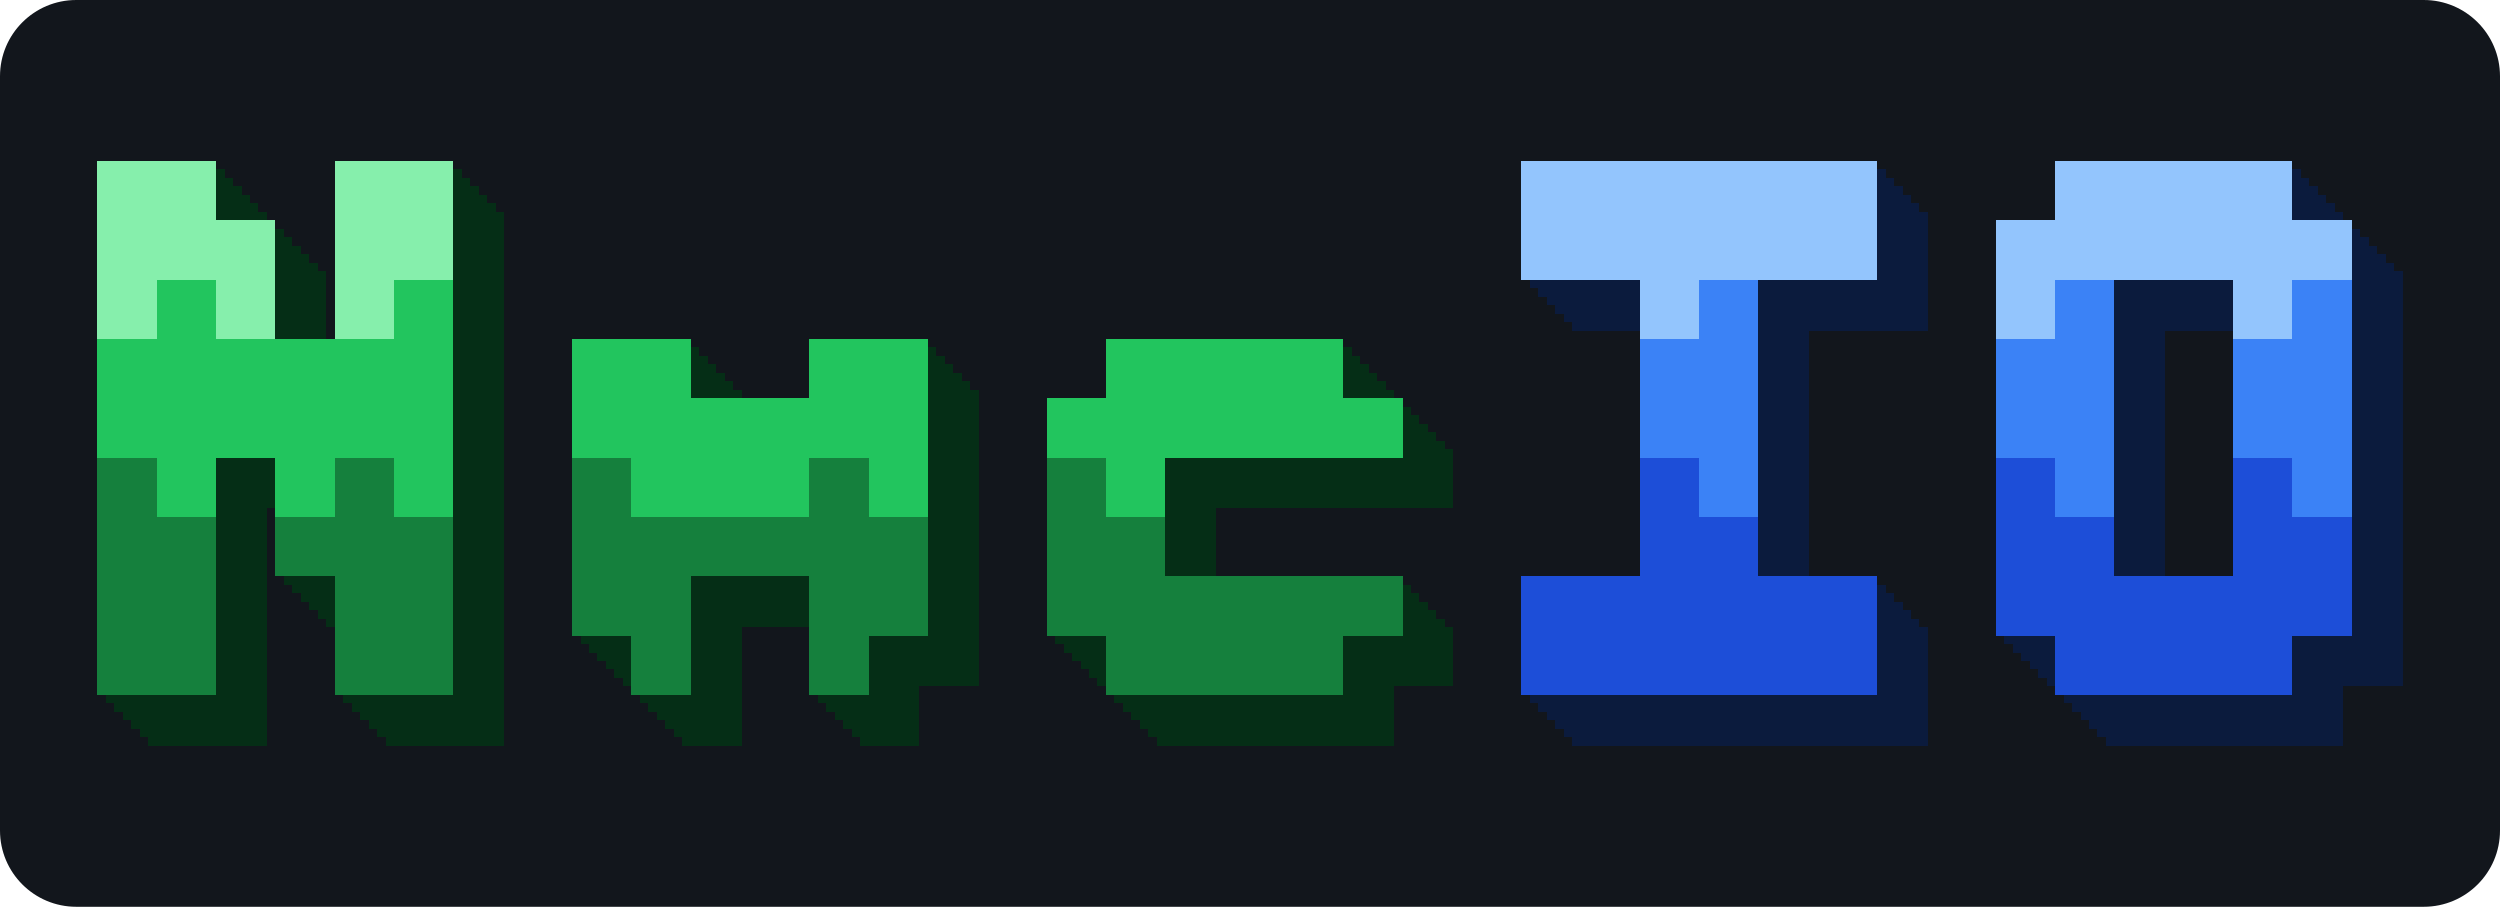
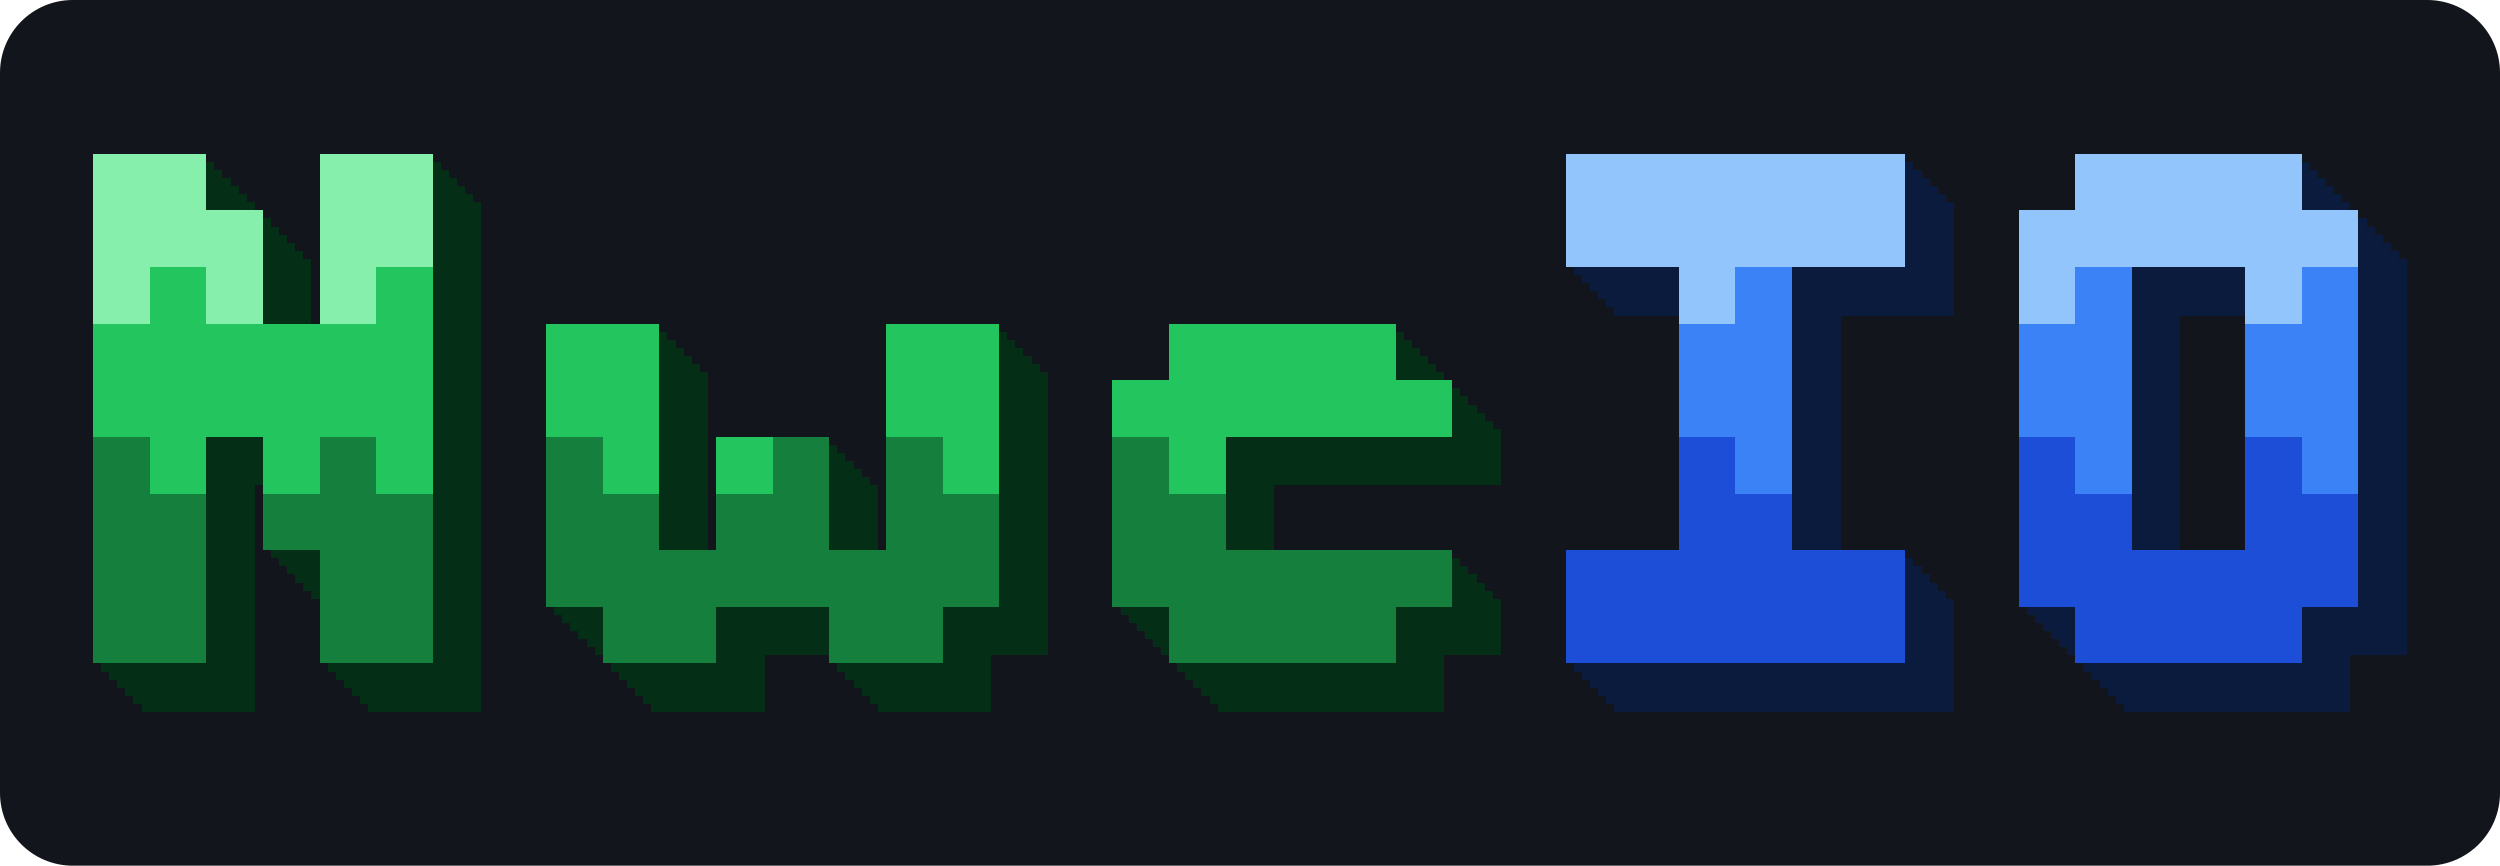
- <svg xmlns="http://www.w3.org/2000/svg" viewBox="0 0 590 214" width="590" height="214" role="img">
-   <rect width="590" height="214" rx="18" fill="#12161C" />
+ <svg xmlns="http://www.w3.org/2000/svg" viewBox="0 0 618 214" width="618" height="214" role="img">
+   <rect width="618" height="214" rx="18" fill="#12161C" />
  <g shape-rendering="crispEdges">
-     <path fill="#052E16" d="M25 40h28v14h-28zM81 40h28v14h-28zM25 54h42v14h-42zM81 54h28v14h-28zM25 68h42v14h-42zM81 68h28v14h-28zM25 82h84v14h-84zM25 96h84v14h-84zM25 110h28v14h-28zM67 110h42v14h-42zM25 124h28v14h-28zM67 124h42v14h-42zM25 138h28v14h-28zM81 138h28v14h-28zM25 152h28v14h-28zM81 152h28v14h-28zM27 42h28v14h-28zM83 42h28v14h-28zM27 56h42v14h-42zM83 56h28v14h-28zM27 70h42v14h-42zM83 70h28v14h-28zM27 84h84v14h-84zM27 98h84v14h-84zM27 112h28v14h-28zM69 112h42v14h-42zM27 126h28v14h-28zM69 126h42v14h-42zM27 140h28v14h-28zM83 140h28v14h-28zM27 154h28v14h-28zM83 154h28v14h-28zM29 44h28v14h-28zM85 44h28v14h-28zM29 58h42v14h-42zM85 58h28v14h-28zM29 72h42v14h-42zM85 72h28v14h-28zM29 86h84v14h-84zM29 100h84v14h-84zM29 114h28v14h-28zM71 114h42v14h-42zM29 128h28v14h-28zM71 128h42v14h-42zM29 142h28v14h-28zM85 142h28v14h-28zM29 156h28v14h-28zM85 156h28v14h-28zM31 46h28v14h-28zM87 46h28v14h-28zM31 60h42v14h-42zM87 60h28v14h-28zM31 74h42v14h-42zM87 74h28v14h-28zM31 88h84v14h-84zM31 102h84v14h-84zM31 116h28v14h-28zM73 116h42v14h-42zM31 130h28v14h-28zM73 130h42v14h-42zM31 144h28v14h-28zM87 144h28v14h-28zM31 158h28v14h-28zM87 158h28v14h-28zM33 48h28v14h-28zM89 48h28v14h-28zM33 62h42v14h-42zM89 62h28v14h-28zM33 76h42v14h-42zM89 76h28v14h-28zM33 90h84v14h-84zM33 104h84v14h-84zM33 118h28v14h-28zM75 118h42v14h-42zM33 132h28v14h-28zM75 132h42v14h-42zM33 146h28v14h-28zM89 146h28v14h-28zM33 160h28v14h-28zM89 160h28v14h-28zM35 50h28v14h-28zM91 50h28v14h-28zM35 64h42v14h-42zM91 64h28v14h-28zM35 78h42v14h-42zM91 78h28v14h-28zM35 92h84v14h-84zM35 106h84v14h-84zM35 120h28v14h-28zM77 120h42v14h-42zM35 134h28v14h-28zM77 134h42v14h-42zM35 148h28v14h-28zM91 148h28v14h-28zM35 162h28v14h-28zM91 162h28v14h-28zM137 82h28v14h-28zM193 82h28v14h-28zM137 96h84v14h-84zM137 110h84v14h-84zM137 124h84v14h-84zM137 138h28v14h-28zM193 138h28v14h-28zM151 152h14v14h-14zM193 152h14v14h-14zM139 84h28v14h-28zM195 84h28v14h-28zM139 98h84v14h-84zM139 112h84v14h-84zM139 126h84v14h-84zM139 140h28v14h-28zM195 140h28v14h-28zM153 154h14v14h-14zM195 154h14v14h-14zM141 86h28v14h-28zM197 86h28v14h-28zM141 100h84v14h-84zM141 114h84v14h-84zM141 128h84v14h-84zM141 142h28v14h-28zM197 142h28v14h-28zM155 156h14v14h-14zM197 156h14v14h-14zM143 88h28v14h-28zM199 88h28v14h-28zM143 102h84v14h-84zM143 116h84v14h-84zM143 130h84v14h-84zM143 144h28v14h-28zM199 144h28v14h-28zM157 158h14v14h-14zM199 158h14v14h-14zM145 90h28v14h-28zM201 90h28v14h-28zM145 104h84v14h-84zM145 118h84v14h-84zM145 132h84v14h-84zM145 146h28v14h-28zM201 146h28v14h-28zM159 160h14v14h-14zM201 160h14v14h-14zM147 92h28v14h-28zM203 92h28v14h-28zM147 106h84v14h-84zM147 120h84v14h-84zM147 134h84v14h-84zM147 148h28v14h-28zM203 148h28v14h-28zM161 162h14v14h-14zM203 162h14v14h-14zM263 82h56v14h-56zM249 96h84v14h-84zM249 110h28v14h-28zM249 124h28v14h-28zM249 138h84v14h-84zM263 152h56v14h-56zM265 84h56v14h-56zM251 98h84v14h-84zM251 112h28v14h-28zM251 126h28v14h-28zM251 140h84v14h-84zM265 154h56v14h-56zM267 86h56v14h-56zM253 100h84v14h-84zM253 114h28v14h-28zM253 128h28v14h-28zM253 142h84v14h-84zM267 156h56v14h-56zM269 88h56v14h-56zM255 102h84v14h-84zM255 116h28v14h-28zM255 130h28v14h-28zM255 144h84v14h-84zM269 158h56v14h-56zM271 90h56v14h-56zM257 104h84v14h-84zM257 118h28v14h-28zM257 132h28v14h-28zM257 146h84v14h-84zM271 160h56v14h-56zM273 92h56v14h-56zM259 106h84v14h-84zM259 120h28v14h-28zM259 134h28v14h-28zM259 148h84v14h-84zM273 162h56v14h-56z" />
+     <path fill="#052E16" d="M25 40h28v14h-28zM81 40h28v14h-28zM25 54h42v14h-42zM81 54h28v14h-28zM25 68h42v14h-42zM81 68h28v14h-28zM25 82h84v14h-84zM25 96h84v14h-84zM25 110h28v14h-28zM67 110h42v14h-42zM25 124h28v14h-28zM67 124h42v14h-42zM25 138h28v14h-28zM81 138h28v14h-28zM25 152h28v14h-28zM81 152h28v14h-28zM27 42h28v14h-28zM83 42h28v14h-28zM27 56h42v14h-42zM83 56h28v14h-28zM27 70h42v14h-42zM83 70h28v14h-28zM27 84h84v14h-84zM27 98h84v14h-84zM27 112h28v14h-28zM69 112h42v14h-42zM27 126h28v14h-28zM69 126h42v14h-42zM27 140h28v14h-28zM83 140h28v14h-28zM27 154h28v14h-28zM83 154h28v14h-28zM29 44h28v14h-28zM85 44h28v14h-28zM29 58h42v14h-42zM85 58h28v14h-28zM29 72h42v14h-42zM85 72h28v14h-28zM29 86h84v14h-84zM29 100h84v14h-84zM29 114h28v14h-28zM71 114h42v14h-42zM29 128h28v14h-28zM71 128h42v14h-42zM29 142h28v14h-28zM85 142h28v14h-28zM29 156h28v14h-28zM85 156h28v14h-28zM31 46h28v14h-28zM87 46h28v14h-28zM31 60h42v14h-42zM87 60h28v14h-28zM31 74h42v14h-42zM87 74h28v14h-28zM31 88h84v14h-84zM31 102h84v14h-84zM31 116h28v14h-28zM73 116h42v14h-42zM31 130h28v14h-28zM73 130h42v14h-42zM31 144h28v14h-28zM87 144h28v14h-28zM31 158h28v14h-28zM87 158h28v14h-28zM33 48h28v14h-28zM89 48h28v14h-28zM33 62h42v14h-42zM89 62h28v14h-28zM33 76h42v14h-42zM89 76h28v14h-28zM33 90h84v14h-84zM33 104h84v14h-84zM33 118h28v14h-28zM75 118h42v14h-42zM33 132h28v14h-28zM75 132h42v14h-42zM33 146h28v14h-28zM89 146h28v14h-28zM33 160h28v14h-28zM89 160h28v14h-28zM35 50h28v14h-28zM91 50h28v14h-28zM35 64h42v14h-42zM91 64h28v14h-28zM35 78h42v14h-42zM91 78h28v14h-28zM35 92h84v14h-84zM35 106h84v14h-84zM35 120h28v14h-28zM77 120h42v14h-42zM35 134h28v14h-28zM77 134h42v14h-42zM35 148h28v14h-28zM91 148h28v14h-28zM35 162h28v14h-28zM91 162h28v14h-28zM137 82h28v14h-28zM221 82h28v14h-28zM137 96h28v14h-28zM221 96h28v14h-28zM137 110h28v14h-28zM179 110h28v14h-28zM221 110h28v14h-28zM137 124h28v14h-28zM179 124h28v14h-28zM221 124h28v14h-28zM137 138h112v14h-112zM151 152h28v14h-28zM207 152h28v14h-28zM139 84h28v14h-28zM223 84h28v14h-28zM139 98h28v14h-28zM223 98h28v14h-28zM139 112h28v14h-28zM181 112h28v14h-28zM223 112h28v14h-28zM139 126h28v14h-28zM181 126h28v14h-28zM223 126h28v14h-28zM139 140h112v14h-112zM153 154h28v14h-28zM209 154h28v14h-28zM141 86h28v14h-28zM225 86h28v14h-28zM141 100h28v14h-28zM225 100h28v14h-28zM141 114h28v14h-28zM183 114h28v14h-28zM225 114h28v14h-28zM141 128h28v14h-28zM183 128h28v14h-28zM225 128h28v14h-28zM141 142h112v14h-112zM155 156h28v14h-28zM211 156h28v14h-28zM143 88h28v14h-28zM227 88h28v14h-28zM143 102h28v14h-28zM227 102h28v14h-28zM143 116h28v14h-28zM185 116h28v14h-28zM227 116h28v14h-28zM143 130h28v14h-28zM185 130h28v14h-28zM227 130h28v14h-28zM143 144h112v14h-112zM157 158h28v14h-28zM213 158h28v14h-28zM145 90h28v14h-28zM229 90h28v14h-28zM145 104h28v14h-28zM229 104h28v14h-28zM145 118h28v14h-28zM187 118h28v14h-28zM229 118h28v14h-28zM145 132h28v14h-28zM187 132h28v14h-28zM229 132h28v14h-28zM145 146h112v14h-112zM159 160h28v14h-28zM215 160h28v14h-28zM147 92h28v14h-28zM231 92h28v14h-28zM147 106h28v14h-28zM231 106h28v14h-28zM147 120h28v14h-28zM189 120h28v14h-28zM231 120h28v14h-28zM147 134h28v14h-28zM189 134h28v14h-28zM231 134h28v14h-28zM147 148h112v14h-112zM161 162h28v14h-28zM217 162h28v14h-28zM291 82h56v14h-56zM277 96h84v14h-84zM277 110h28v14h-28zM277 124h28v14h-28zM277 138h84v14h-84zM291 152h56v14h-56zM293 84h56v14h-56zM279 98h84v14h-84zM279 112h28v14h-28zM279 126h28v14h-28zM279 140h84v14h-84zM293 154h56v14h-56zM295 86h56v14h-56zM281 100h84v14h-84zM281 114h28v14h-28zM281 128h28v14h-28zM281 142h84v14h-84zM295 156h56v14h-56zM297 88h56v14h-56zM283 102h84v14h-84zM283 116h28v14h-28zM283 130h28v14h-28zM283 144h84v14h-84zM297 158h56v14h-56zM299 90h56v14h-56zM285 104h84v14h-84zM285 118h28v14h-28zM285 132h28v14h-28zM285 146h84v14h-84zM299 160h56v14h-56zM301 92h56v14h-56zM287 106h84v14h-84zM287 120h28v14h-28zM287 134h28v14h-28zM287 148h84v14h-84zM301 162h56v14h-56z" />
    <path fill="#86EFAC" d="M23 38h28v14h-28zM79 38h28v14h-28zM23 52h42v14h-42zM79 52h28v14h-28zM23 66h14v14h-14zM51 66h14v14h-14zM79 66h14v14h-14z" />
-     <path fill="#22C55E" d="M37 66h14v14h-14zM93 66h14v14h-14zM23 80h84v14h-84zM23 94h84v14h-84zM37 108h14v14h-14zM65 108h14v14h-14zM93 108h14v14h-14zM135 80h28v14h-28zM191 80h28v14h-28zM135 94h84v14h-84zM149 108h42v14h-42zM205 108h14v14h-14zM261 80h56v14h-56zM247 94h84v14h-84zM261 108h14v14h-14z" />
-     <path fill="#15803D" d="M23 108h14v14h-14zM79 108h14v14h-14zM23 122h28v14h-28zM65 122h42v14h-42zM23 136h28v14h-28zM79 136h28v14h-28zM23 150h28v14h-28zM79 150h28v14h-28zM135 108h14v14h-14zM191 108h14v14h-14zM135 122h84v14h-84zM135 136h28v14h-28zM191 136h28v14h-28zM149 150h14v14h-14zM191 150h14v14h-14zM247 108h14v14h-14zM247 122h28v14h-28zM247 136h84v14h-84zM261 150h56v14h-56z" />
-     <path fill="#0B1B3D" d="M361 40h84v14h-84zM361 54h84v14h-84zM389 68h28v14h-28zM389 82h28v14h-28zM389 96h28v14h-28zM389 110h28v14h-28zM389 124h28v14h-28zM361 138h84v14h-84zM361 152h84v14h-84zM363 42h84v14h-84zM363 56h84v14h-84zM391 70h28v14h-28zM391 84h28v14h-28zM391 98h28v14h-28zM391 112h28v14h-28zM391 126h28v14h-28zM363 140h84v14h-84zM363 154h84v14h-84zM365 44h84v14h-84zM365 58h84v14h-84zM393 72h28v14h-28zM393 86h28v14h-28zM393 100h28v14h-28zM393 114h28v14h-28zM393 128h28v14h-28zM365 142h84v14h-84zM365 156h84v14h-84zM367 46h84v14h-84zM367 60h84v14h-84zM395 74h28v14h-28zM395 88h28v14h-28zM395 102h28v14h-28zM395 116h28v14h-28zM395 130h28v14h-28zM367 144h84v14h-84zM367 158h84v14h-84zM369 48h84v14h-84zM369 62h84v14h-84zM397 76h28v14h-28zM397 90h28v14h-28zM397 104h28v14h-28zM397 118h28v14h-28zM397 132h28v14h-28zM369 146h84v14h-84zM369 160h84v14h-84zM371 50h84v14h-84zM371 64h84v14h-84zM399 78h28v14h-28zM399 92h28v14h-28zM399 106h28v14h-28zM399 120h28v14h-28zM399 134h28v14h-28zM371 148h84v14h-84zM371 162h84v14h-84zM487 40h56v14h-56zM473 54h84v14h-84zM473 68h28v14h-28zM529 68h28v14h-28zM473 82h28v14h-28zM529 82h28v14h-28zM473 96h28v14h-28zM529 96h28v14h-28zM473 110h28v14h-28zM529 110h28v14h-28zM473 124h28v14h-28zM529 124h28v14h-28zM473 138h84v14h-84zM487 152h56v14h-56zM489 42h56v14h-56zM475 56h84v14h-84zM475 70h28v14h-28zM531 70h28v14h-28zM475 84h28v14h-28zM531 84h28v14h-28zM475 98h28v14h-28zM531 98h28v14h-28zM475 112h28v14h-28zM531 112h28v14h-28zM475 126h28v14h-28zM531 126h28v14h-28zM475 140h84v14h-84zM489 154h56v14h-56zM491 44h56v14h-56zM477 58h84v14h-84zM477 72h28v14h-28zM533 72h28v14h-28zM477 86h28v14h-28zM533 86h28v14h-28zM477 100h28v14h-28zM533 100h28v14h-28zM477 114h28v14h-28zM533 114h28v14h-28zM477 128h28v14h-28zM533 128h28v14h-28zM477 142h84v14h-84zM491 156h56v14h-56zM493 46h56v14h-56zM479 60h84v14h-84zM479 74h28v14h-28zM535 74h28v14h-28zM479 88h28v14h-28zM535 88h28v14h-28zM479 102h28v14h-28zM535 102h28v14h-28zM479 116h28v14h-28zM535 116h28v14h-28zM479 130h28v14h-28zM535 130h28v14h-28zM479 144h84v14h-84zM493 158h56v14h-56zM495 48h56v14h-56zM481 62h84v14h-84zM481 76h28v14h-28zM537 76h28v14h-28zM481 90h28v14h-28zM537 90h28v14h-28zM481 104h28v14h-28zM537 104h28v14h-28zM481 118h28v14h-28zM537 118h28v14h-28zM481 132h28v14h-28zM537 132h28v14h-28zM481 146h84v14h-84zM495 160h56v14h-56zM497 50h56v14h-56zM483 64h84v14h-84zM483 78h28v14h-28zM539 78h28v14h-28zM483 92h28v14h-28zM539 92h28v14h-28zM483 106h28v14h-28zM539 106h28v14h-28zM483 120h28v14h-28zM539 120h28v14h-28zM483 134h28v14h-28zM539 134h28v14h-28zM483 148h84v14h-84zM497 162h56v14h-56z" />
-     <path fill="#93C5FD" d="M359 38h84v14h-84zM359 52h84v14h-84zM387 66h14v14h-14zM485 38h56v14h-56zM471 52h84v14h-84zM471 66h14v14h-14zM527 66h14v14h-14z" />
-     <path fill="#3B82F6" d="M401 66h14v14h-14zM387 80h28v14h-28zM387 94h28v14h-28zM401 108h14v14h-14zM485 66h14v14h-14zM541 66h14v14h-14zM471 80h28v14h-28zM527 80h28v14h-28zM471 94h28v14h-28zM527 94h28v14h-28zM485 108h14v14h-14zM541 108h14v14h-14z" />
-     <path fill="#1D4ED8" d="M387 108h14v14h-14zM387 122h28v14h-28zM359 136h84v14h-84zM359 150h84v14h-84zM471 108h14v14h-14zM527 108h14v14h-14zM471 122h28v14h-28zM527 122h28v14h-28zM471 136h84v14h-84zM485 150h56v14h-56z" />
+     <path fill="#22C55E" d="M37 66h14v14h-14zM93 66h14v14h-14zM23 80h84v14h-84zM23 94h84v14h-84zM37 108h14v14h-14zM65 108h14v14h-14zM93 108h14v14h-14zM135 80h28v14h-28zM219 80h28v14h-28zM135 94h28v14h-28zM219 94h28v14h-28zM149 108h14v14h-14zM177 108h14v14h-14zM233 108h14v14h-14zM289 80h56v14h-56zM275 94h84v14h-84zM289 108h14v14h-14z" />
+     <path fill="#15803D" d="M23 108h14v14h-14zM79 108h14v14h-14zM23 122h28v14h-28zM65 122h42v14h-42zM23 136h28v14h-28zM79 136h28v14h-28zM23 150h28v14h-28zM79 150h28v14h-28zM135 108h14v14h-14zM191 108h14v14h-14zM219 108h14v14h-14zM135 122h28v14h-28zM177 122h28v14h-28zM219 122h28v14h-28zM135 136h112v14h-112zM149 150h28v14h-28zM205 150h28v14h-28zM275 108h14v14h-14zM275 122h28v14h-28zM275 136h84v14h-84zM289 150h56v14h-56z" />
+     <path fill="#0B1B3D" d="M389 40h84v14h-84zM389 54h84v14h-84zM417 68h28v14h-28zM417 82h28v14h-28zM417 96h28v14h-28zM417 110h28v14h-28zM417 124h28v14h-28zM389 138h84v14h-84zM389 152h84v14h-84zM391 42h84v14h-84zM391 56h84v14h-84zM419 70h28v14h-28zM419 84h28v14h-28zM419 98h28v14h-28zM419 112h28v14h-28zM419 126h28v14h-28zM391 140h84v14h-84zM391 154h84v14h-84zM393 44h84v14h-84zM393 58h84v14h-84zM421 72h28v14h-28zM421 86h28v14h-28zM421 100h28v14h-28zM421 114h28v14h-28zM421 128h28v14h-28zM393 142h84v14h-84zM393 156h84v14h-84zM395 46h84v14h-84zM395 60h84v14h-84zM423 74h28v14h-28zM423 88h28v14h-28zM423 102h28v14h-28zM423 116h28v14h-28zM423 130h28v14h-28zM395 144h84v14h-84zM395 158h84v14h-84zM397 48h84v14h-84zM397 62h84v14h-84zM425 76h28v14h-28zM425 90h28v14h-28zM425 104h28v14h-28zM425 118h28v14h-28zM425 132h28v14h-28zM397 146h84v14h-84zM397 160h84v14h-84zM399 50h84v14h-84zM399 64h84v14h-84zM427 78h28v14h-28zM427 92h28v14h-28zM427 106h28v14h-28zM427 120h28v14h-28zM427 134h28v14h-28zM399 148h84v14h-84zM399 162h84v14h-84zM515 40h56v14h-56zM501 54h84v14h-84zM501 68h28v14h-28zM557 68h28v14h-28zM501 82h28v14h-28zM557 82h28v14h-28zM501 96h28v14h-28zM557 96h28v14h-28zM501 110h28v14h-28zM557 110h28v14h-28zM501 124h28v14h-28zM557 124h28v14h-28zM501 138h84v14h-84zM515 152h56v14h-56zM517 42h56v14h-56zM503 56h84v14h-84zM503 70h28v14h-28zM559 70h28v14h-28zM503 84h28v14h-28zM559 84h28v14h-28zM503 98h28v14h-28zM559 98h28v14h-28zM503 112h28v14h-28zM559 112h28v14h-28zM503 126h28v14h-28zM559 126h28v14h-28zM503 140h84v14h-84zM517 154h56v14h-56zM519 44h56v14h-56zM505 58h84v14h-84zM505 72h28v14h-28zM561 72h28v14h-28zM505 86h28v14h-28zM561 86h28v14h-28zM505 100h28v14h-28zM561 100h28v14h-28zM505 114h28v14h-28zM561 114h28v14h-28zM505 128h28v14h-28zM561 128h28v14h-28zM505 142h84v14h-84zM519 156h56v14h-56zM521 46h56v14h-56zM507 60h84v14h-84zM507 74h28v14h-28zM563 74h28v14h-28zM507 88h28v14h-28zM563 88h28v14h-28zM507 102h28v14h-28zM563 102h28v14h-28zM507 116h28v14h-28zM563 116h28v14h-28zM507 130h28v14h-28zM563 130h28v14h-28zM507 144h84v14h-84zM521 158h56v14h-56zM523 48h56v14h-56zM509 62h84v14h-84zM509 76h28v14h-28zM565 76h28v14h-28zM509 90h28v14h-28zM565 90h28v14h-28zM509 104h28v14h-28zM565 104h28v14h-28zM509 118h28v14h-28zM565 118h28v14h-28zM509 132h28v14h-28zM565 132h28v14h-28zM509 146h84v14h-84zM523 160h56v14h-56zM525 50h56v14h-56zM511 64h84v14h-84zM511 78h28v14h-28zM567 78h28v14h-28zM511 92h28v14h-28zM567 92h28v14h-28zM511 106h28v14h-28zM567 106h28v14h-28zM511 120h28v14h-28zM567 120h28v14h-28zM511 134h28v14h-28zM567 134h28v14h-28zM511 148h84v14h-84zM525 162h56v14h-56z" />
+     <path fill="#93C5FD" d="M387 38h84v14h-84zM387 52h84v14h-84zM415 66h14v14h-14zM513 38h56v14h-56zM499 52h84v14h-84zM499 66h14v14h-14zM555 66h14v14h-14z" />
+     <path fill="#3B82F6" d="M429 66h14v14h-14zM415 80h28v14h-28zM415 94h28v14h-28zM429 108h14v14h-14zM513 66h14v14h-14zM569 66h14v14h-14zM499 80h28v14h-28zM555 80h28v14h-28zM499 94h28v14h-28zM555 94h28v14h-28zM513 108h14v14h-14zM569 108h14v14h-14z" />
+     <path fill="#1D4ED8" d="M415 108h14v14h-14zM415 122h28v14h-28zM387 136h84v14h-84zM387 150h84v14h-84zM499 108h14v14h-14zM555 108h14v14h-14zM499 122h28v14h-28zM555 122h28v14h-28zM499 136h84v14h-84zM513 150h56v14h-56z" />
  </g>
</svg>
